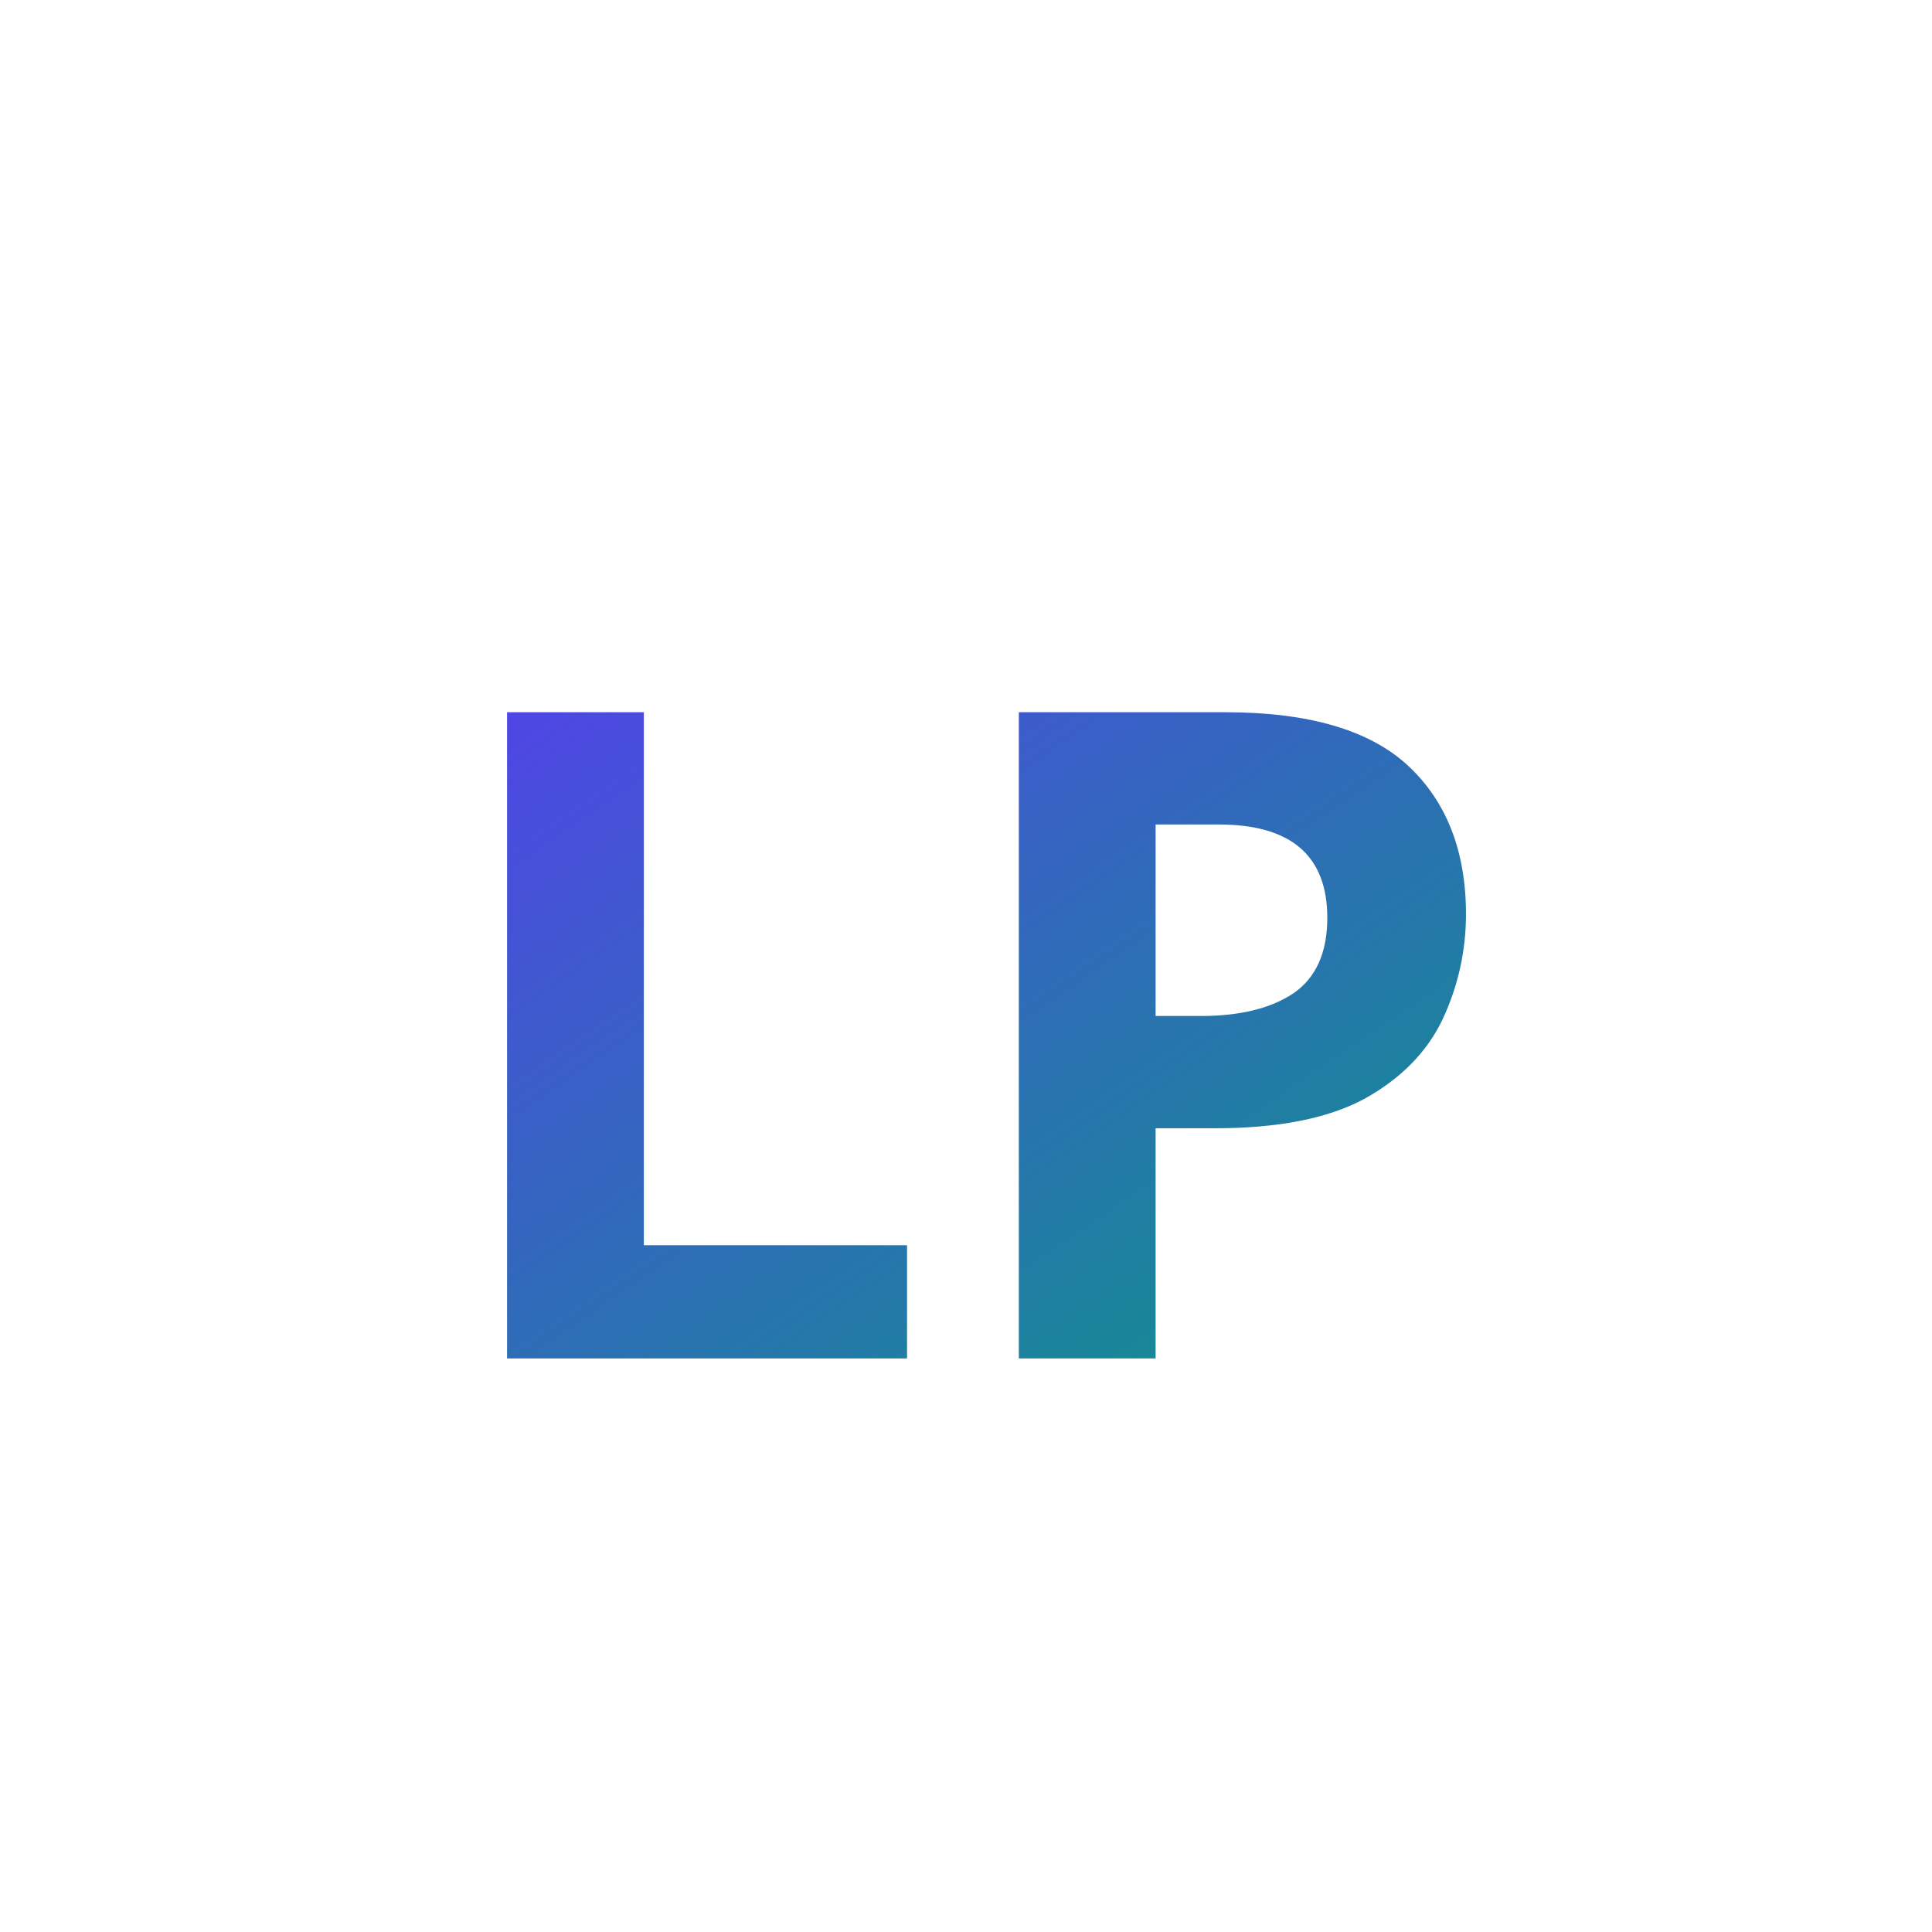
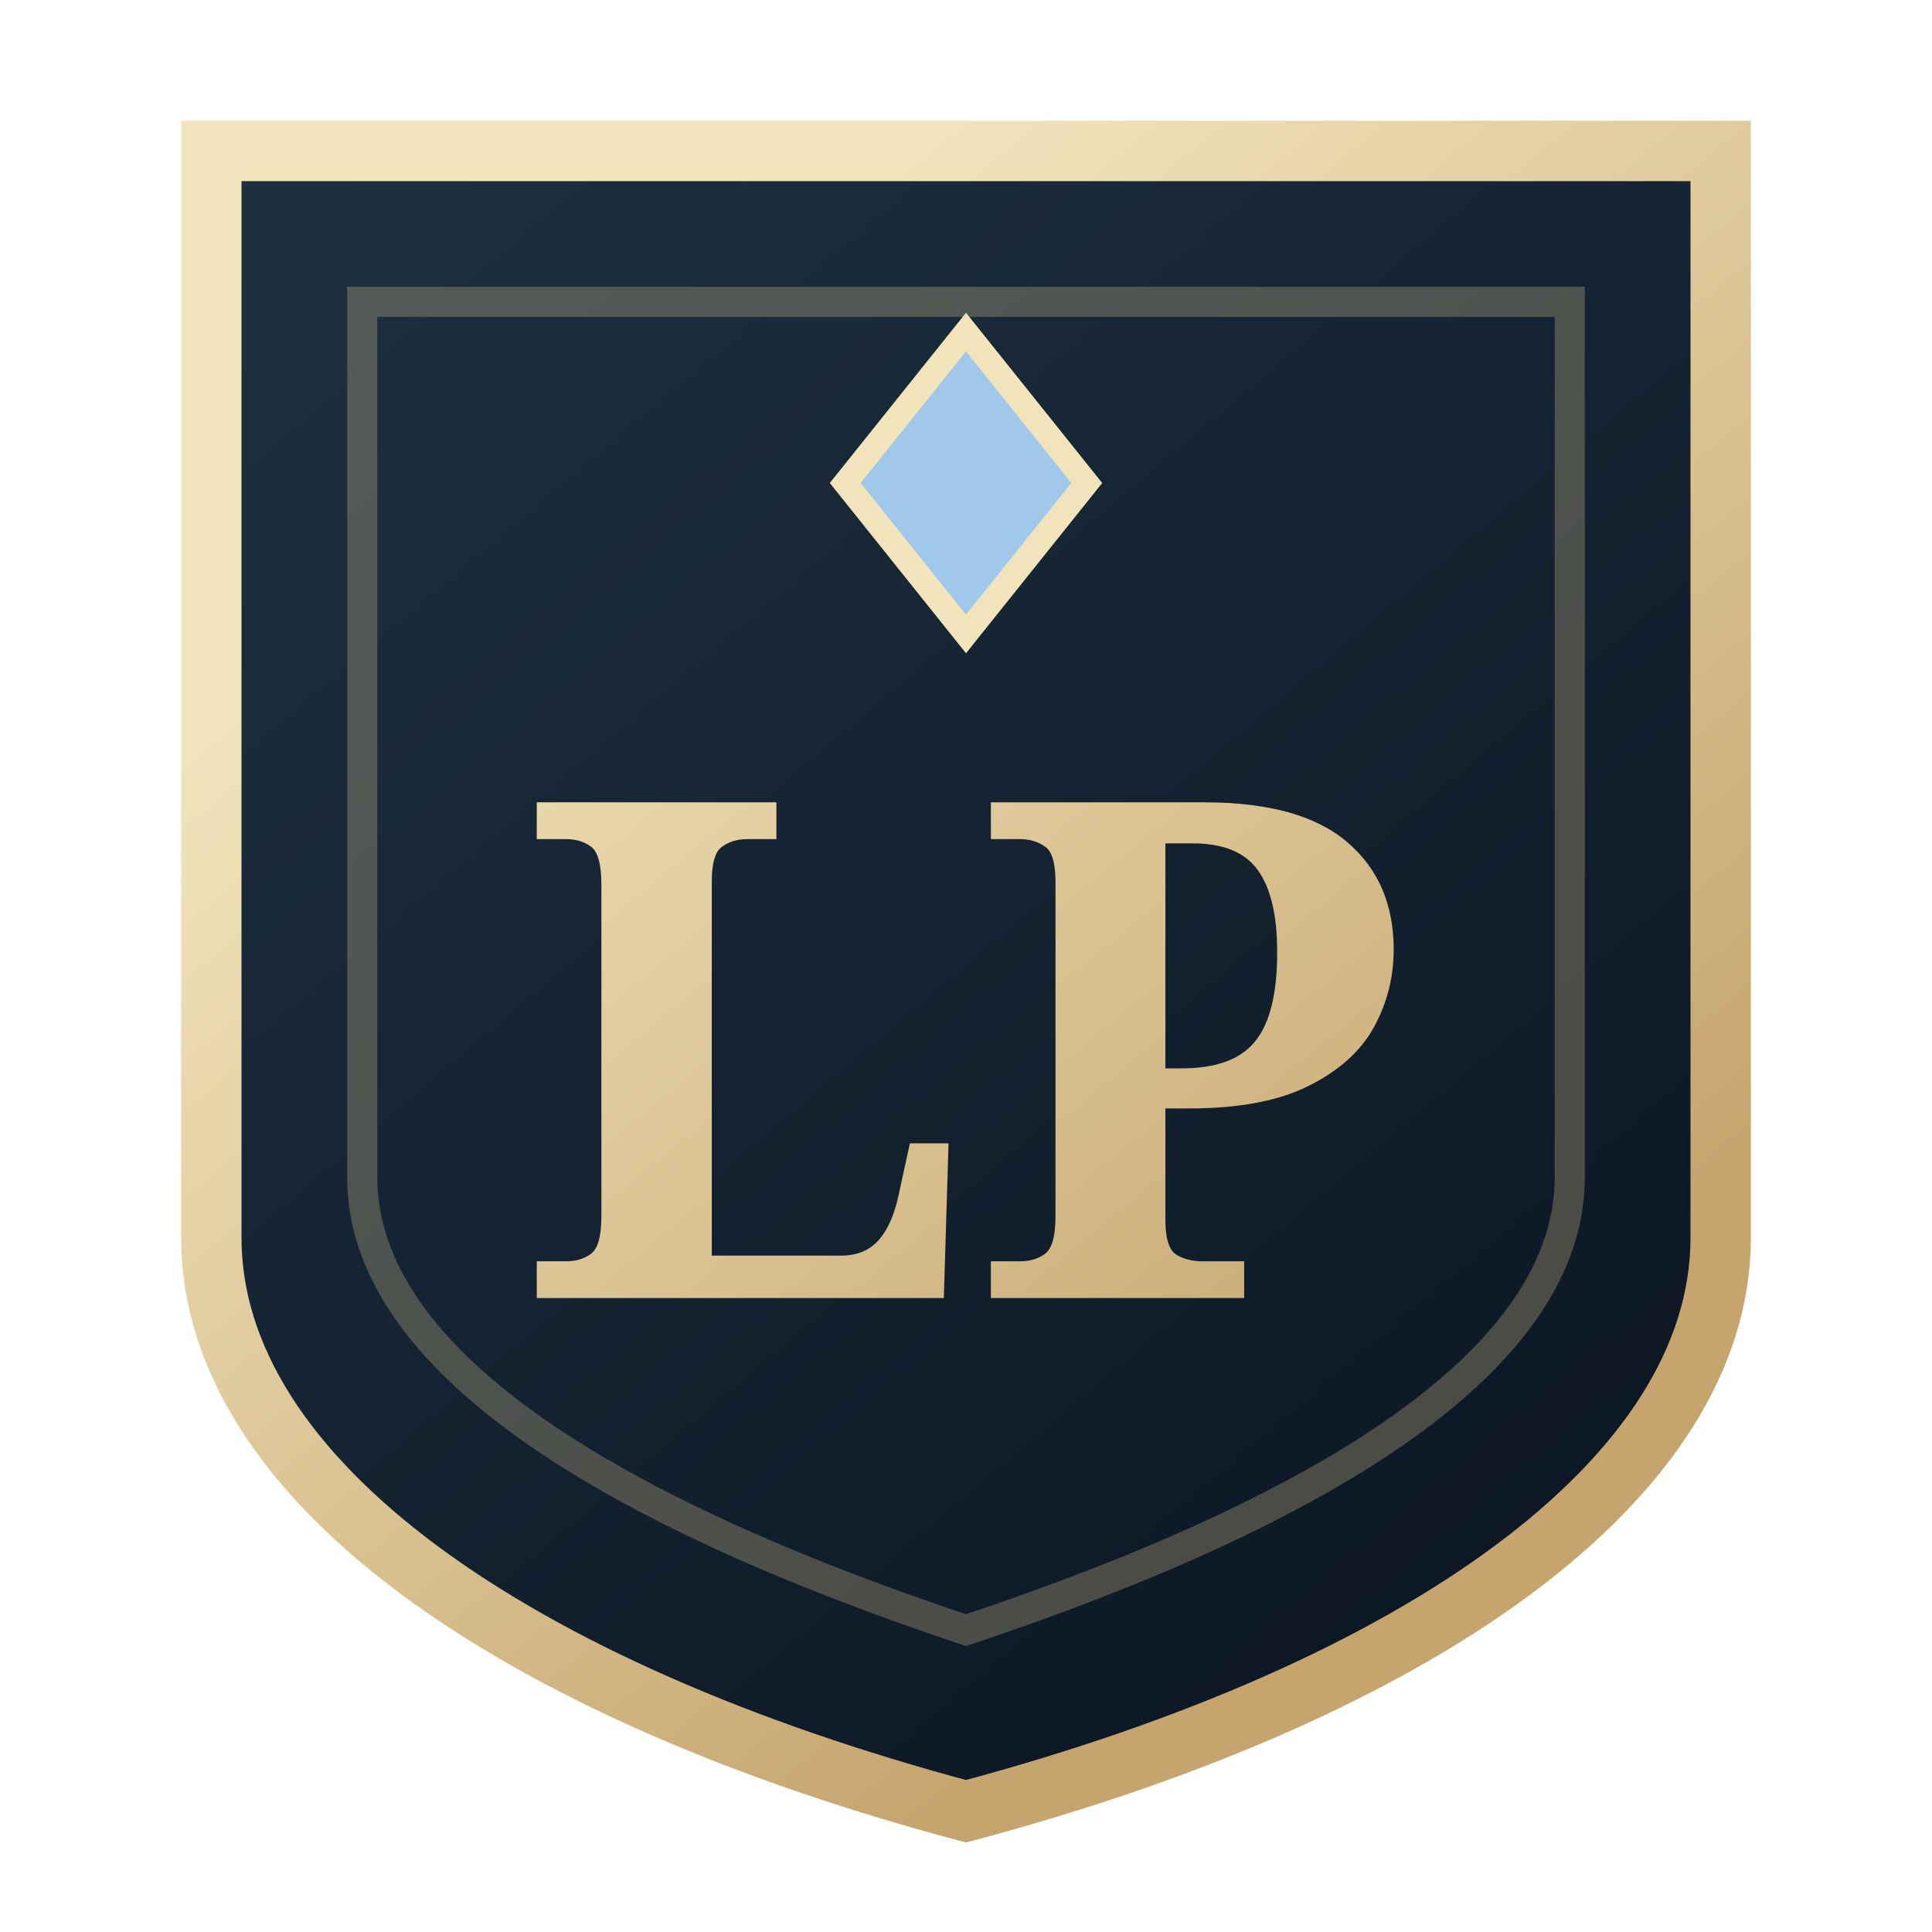
- <svg xmlns="http://www.w3.org/2000/svg" viewBox="0 0 32 32">
+ <svg xmlns="http://www.w3.org/2000/svg" viewBox="0 0 64 64">
  <defs>
-     <linearGradient id="g" x1="0%" y1="0%" x2="100%" y2="100%">
-       <stop offset="0%" stop-color="#4f46e5" />
-       <stop offset="100%" stop-color="#0d9488" />
+     <linearGradient id="shield" x1="10" y1="6" x2="54" y2="58" gradientUnits="userSpaceOnUse">
+       <stop stop-color="#1d3040" />
+       <stop offset="1" stop-color="#0b1421" />
+     </linearGradient>
+     <linearGradient id="gold" x1="18" y1="15" x2="46" y2="49" gradientUnits="userSpaceOnUse">
+       <stop stop-color="#f1e4bb" />
+       <stop offset="1" stop-color="#c5a46d" />
    </linearGradient>
  </defs>
-   <text x="16" y="22.5" font-family="system-ui, sans-serif" font-size="15" font-weight="700" fill="url(#g)" text-anchor="middle">LP</text>
+   <path d="M7 5h50v36c0 8-10 15-25 19C17 56 7 49 7 41V5Z" fill="url(#shield)" stroke="url(#gold)" stroke-width="2" />
+   <path d="M12 10h40v29c0 6-8 11-20 15-12-4-20-9-20-15V10Z" fill="none" stroke="#d5c291" stroke-opacity=".3" />
+   <path d="m32 11 4 5-4 5-4-5 4-5Z" fill="#9fc8eb" stroke="#f1e4bb" stroke-width=".8" />
+   <text x="32" y="43" fill="url(#gold)" font-family="Georgia, serif" font-size="23" text-anchor="middle" font-weight="700">LP</text>
</svg>
